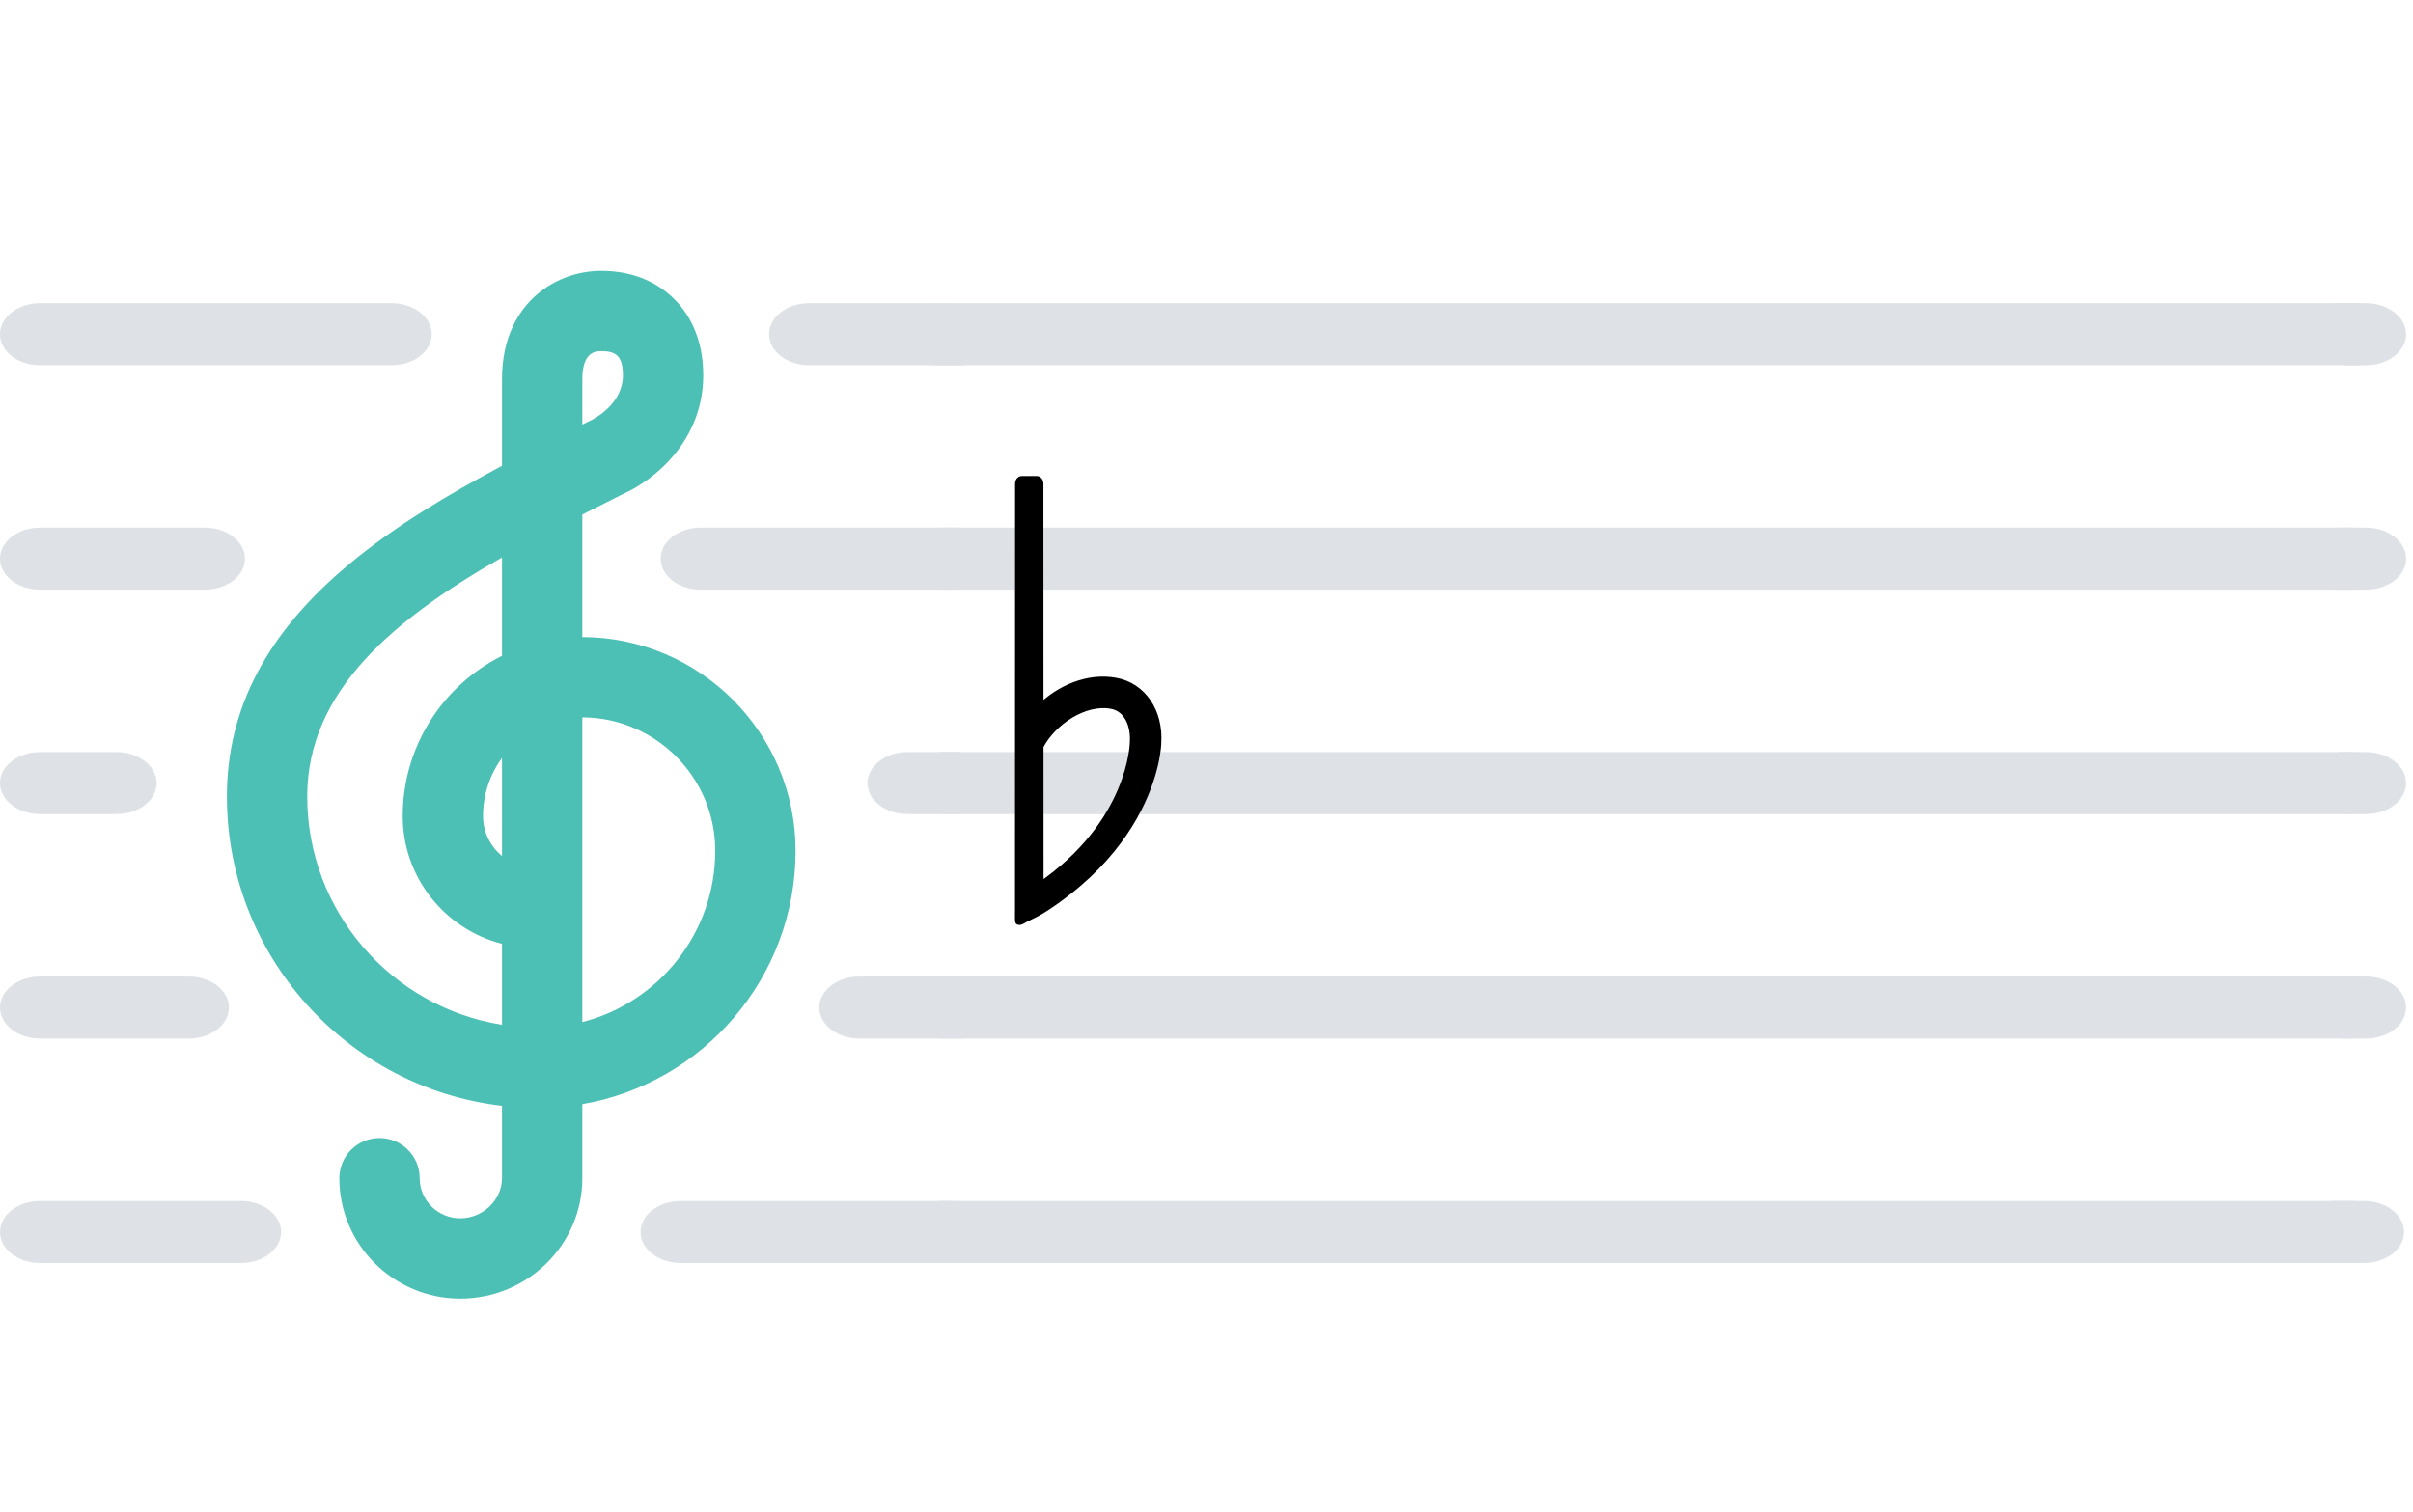
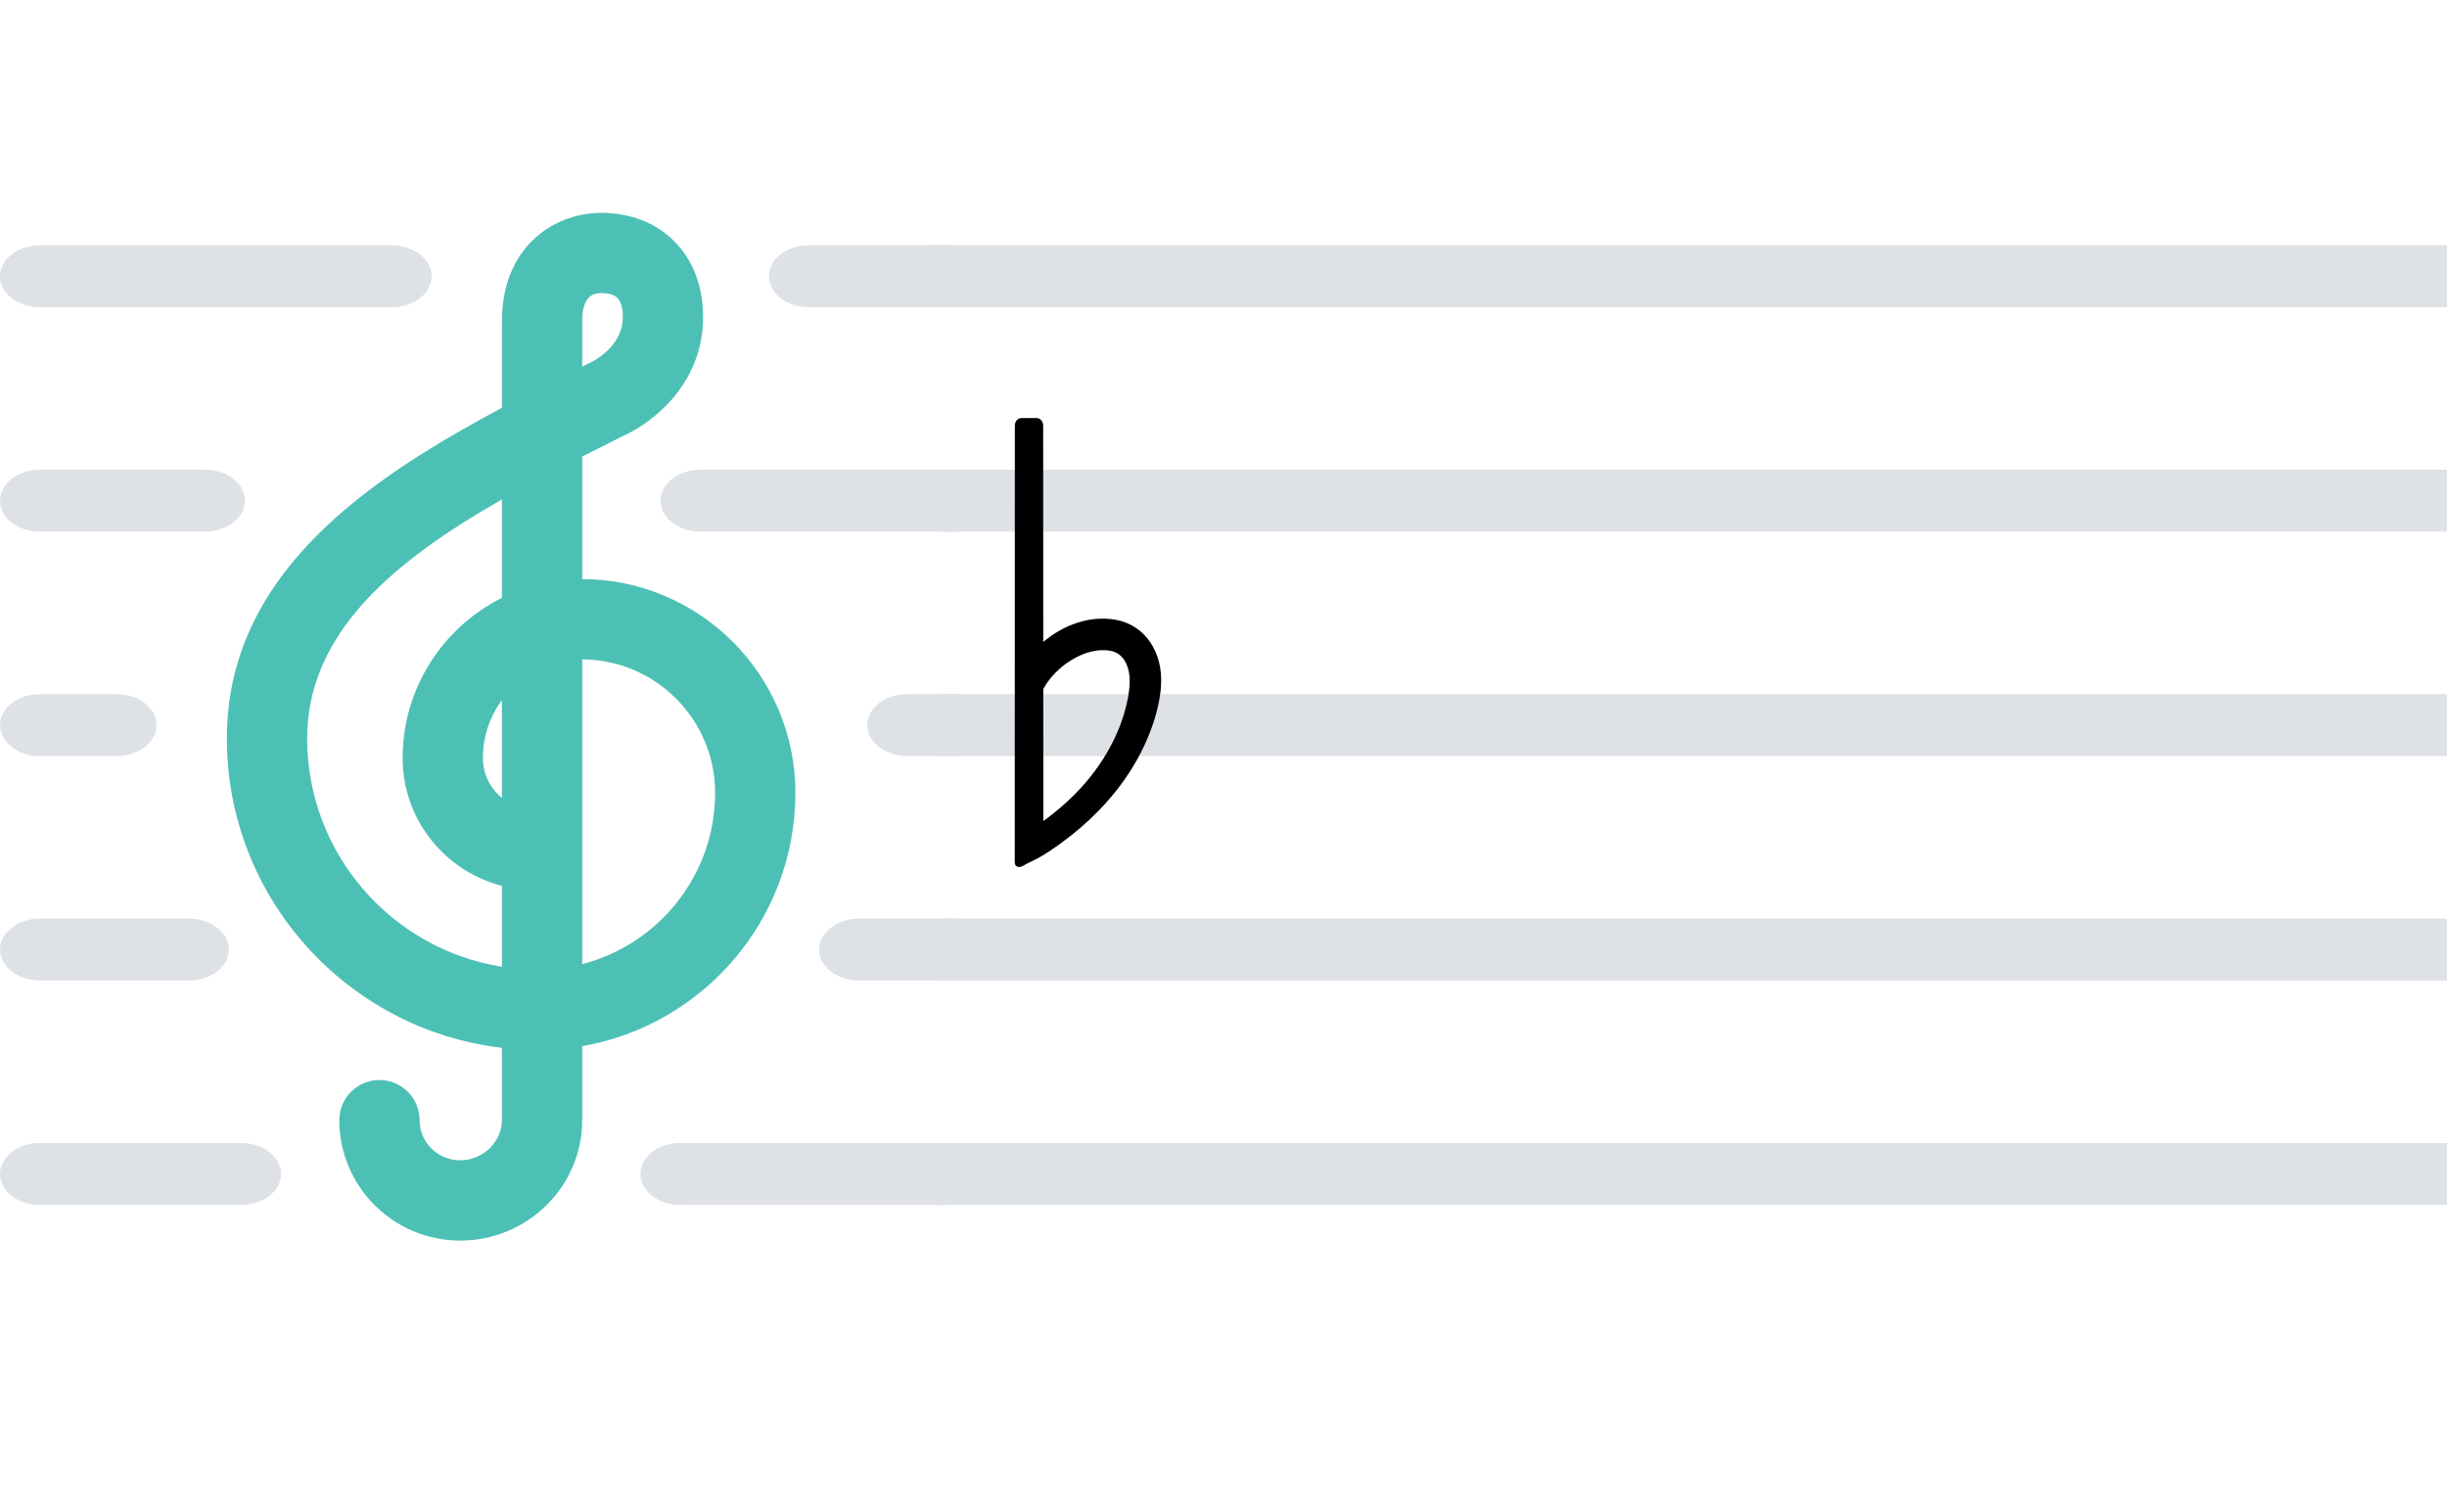
- <svg xmlns="http://www.w3.org/2000/svg" version="1.1" id="Capa_1" x="0px" y="0px" width="1397.14px" height="875.445px" viewBox="-20 -33.555 1397.14 875.445" enable-background="new -20 -33.555 1397.14 875.445" xml:space="preserve">
+ <svg xmlns="http://www.w3.org/2000/svg" version="1.1" id="Capa_1" x="0px" y="0px" width="1417.141px" height="875.445px" viewBox="-20 0 1417.141 875.445" enable-background="new -20 0 1417.141 875.445" xml:space="preserve">
  <g id="STAFF_2_">
    <g>
      <g>
        <g>
          <g>
-             <path fill="#DEE2E6" d="M1348.723,662.031h-18.794c-0.887,4.707-1.859,9.436-2.931,14.192       c-1.431,7.368-1.72,14.561-1.635,21.745h23.358c12.844,0,23.253-8.045,23.253-17.969S1361.566,662.031,1348.723,662.031z" />
-             <rect x="523.509" y="662.031" fill="#DEE2E6" width="819.58" height="35.938" />
-             <path fill="#DEE2E6" d="M529.14,676.224c1.07-4.757,2.044-9.485,2.931-14.192h-157.93c-12.843,0-23.254,8.045-23.254,17.969       s10.411,17.969,23.254,17.969h153.364C527.421,690.784,527.71,683.592,529.14,676.224z" />
-             <path fill="#DEE2E6" d="M119.519,662.031H3.253C-9.59,662.031-20,670.076-20,680s10.41,17.969,23.253,17.969h116.267       c12.843,0,23.253-8.045,23.253-17.969S132.362,662.031,119.519,662.031z" />
+             <path fill="#DEE2E6" d="M1532.723,662.031h-18.794c-0.887,4.707-1.859,9.436-2.931,14.191       c-1.432,7.368-1.721,14.562-1.636,21.745h23.358c12.844,0,23.253-8.045,23.253-17.969S1545.566,662.031,1532.723,662.031z" />
+             <rect x="524.51" y="662.031" fill="#DEE2E6" width="1007.182" height="35.938" />
+             <path fill="#DEE2E6" d="M529.14,676.224c1.07-4.757,2.044-9.484,2.931-14.191h-157.93c-12.843,0-23.254,8.045-23.254,17.969       s10.411,17.969,23.254,17.969h153.364C527.422,690.784,527.711,683.592,529.14,676.224z" />
+             <path fill="#DEE2E6" d="M119.519,662.031H3.253C-9.59,662.031-20,670.076-20,680s10.41,17.969,23.253,17.969H119.52       c12.843,0,23.253-8.045,23.253-17.969S132.362,662.031,119.519,662.031z" />
          </g>
          <g>
-             <path fill="#DEE2E6" d="M1349.885,532.031h-17.646c0.278,5.297,0.824,10.592,1.76,15.889       c0.771,6.706,1.275,13.383,1.542,20.049h14.345c12.843,0,23.253-8.044,23.253-17.969       C1373.139,540.076,1362.727,532.031,1349.885,532.031z" />
-             <rect x="523.509" y="532.031" fill="#DEE2E6" width="819.58" height="35.938" />
+             <path fill="#DEE2E6" d="M1533.885,532.031h-17.646c0.278,5.297,0.824,10.592,1.76,15.889       c0.771,6.706,1.275,13.383,1.543,20.049h14.345c12.843,0,23.253-8.044,23.253-17.969       C1557.139,540.076,1546.727,532.031,1533.885,532.031z" />
+             <rect x="524.51" y="532.031" fill="#DEE2E6" width="1007.182" height="35.938" />
            <path fill="#DEE2E6" d="M3.253,567.969h86.036c12.843,0,23.254-8.044,23.254-17.969c0-9.924-10.411-17.969-23.254-17.969H3.253       C-9.59,532.031-20,540.076-20,550C-20,559.925-9.59,567.969,3.253,567.969z" />
-             <path fill="#DEE2E6" d="M534.381,532.031h-56.765c-12.843,0-23.253,8.045-23.253,17.969c0,9.925,10.41,17.969,23.253,17.969       h60.065c-0.267-6.666-0.771-13.344-1.542-20.049C535.205,542.623,534.659,537.327,534.381,532.031z" />
+             <path fill="#DEE2E6" d="M534.382,532.031h-56.766c-12.843,0-23.253,8.045-23.253,17.969c0,9.925,10.41,17.969,23.253,17.969       h60.065c-0.268-6.666-0.771-13.344-1.542-20.049C535.205,542.623,534.659,537.327,534.382,532.031z" />
          </g>
          <g>
-             <path fill="#DEE2E6" d="M1349.885,402.031h-16.057c0.396,11.979,0.68,23.958,0.607,35.938h15.448       c12.843,0,23.253-8.045,23.253-17.969C1373.137,410.075,1362.727,402.031,1349.885,402.031z" />
-             <rect x="523.509" y="402.031" fill="#DEE2E6" width="819.58" height="35.937" />
-             <path fill="#DEE2E6" d="M3.253,437.969h44.182c12.843,0,23.253-8.045,23.253-17.969c0-9.925-10.41-17.969-23.253-17.969H3.253       C-9.59,402.031-20,410.076-20,420S-9.59,437.969,3.253,437.969z" />
+             <path fill="#DEE2E6" d="M1533.885,402.031h-16.058c0.396,11.979,0.681,23.958,0.607,35.938h15.448       c12.843,0,23.253-8.045,23.253-17.969C1557.137,410.075,1546.727,402.031,1533.885,402.031z" />
+             <rect x="524.51" y="402.031" fill="#DEE2E6" width="1007.182" height="35.937" />
+             <path fill="#DEE2E6" d="M3.253,437.969h44.183c12.843,0,23.253-8.045,23.253-17.969c0-9.925-10.41-17.969-23.253-17.969H3.253       C-9.59,402.031-20,410.076-20,420S-9.59,437.969,3.253,437.969z" />
            <path fill="#DEE2E6" d="M535.97,402.031h-30.449c-12.843,0-23.253,8.044-23.253,17.969c0,9.924,10.41,17.969,23.253,17.969       h31.058C536.65,425.989,536.366,414.01,535.97,402.031z" />
          </g>
          <g>
-             <path fill="#DEE2E6" d="M1349.885,272.031h-16.244c-1.058,11.979-1.519,23.958-1.607,35.938h17.853       c12.843,0,23.253-8.045,23.253-17.969S1362.727,272.031,1349.885,272.031z" />
-             <rect x="523.509" y="272.031" fill="#DEE2E6" width="819.58" height="35.938" />
-             <path fill="#DEE2E6" d="M3.253,307.969h95.338c12.844,0,23.254-8.045,23.254-17.969s-10.41-17.969-23.254-17.969H3.253       C-9.59,272.031-20,280.076-20,289.999C-20,299.923-9.59,307.969,3.253,307.969z" />
-             <path fill="#DEE2E6" d="M385.767,272.031c-12.843,0-23.253,8.044-23.253,17.969s10.41,17.969,23.253,17.969h148.407       c0.09-11.979,0.551-23.958,1.607-35.938H385.767L385.767,272.031z" />
+             <path fill="#DEE2E6" d="M1533.885,272.031h-16.244c-1.059,11.979-1.52,23.958-1.607,35.938h17.854       c12.843,0,23.253-8.045,23.253-17.969S1546.727,272.031,1533.885,272.031z" />
+             <rect x="524.51" y="272.031" fill="#DEE2E6" width="1007.182" height="35.938" />
+             <path fill="#DEE2E6" d="M3.253,307.969h95.338c12.845,0,23.255-8.045,23.255-17.969s-10.41-17.969-23.255-17.969H3.253       C-9.59,272.031-20,280.076-20,289.999C-20,299.923-9.59,307.969,3.253,307.969z" />
+             <path fill="#DEE2E6" d="M385.767,272.031c-12.843,0-23.253,8.044-23.253,17.969s10.41,17.969,23.253,17.969h148.407       c0.09-11.979,0.551-23.958,1.606-35.938H385.767L385.767,272.031z" />
          </g>
          <g>
-             <path fill="#DEE2E6" d="M1349.885,142.031h-19.688c1.429,2.806,2.526,5.65,2.801,8.608c1.758,9.056,2.813,18.179,3.374,27.329       h13.513c12.843,0,23.253-8.044,23.253-17.968C1373.138,150.076,1362.727,142.031,1349.885,142.031z" />
-             <rect x="519.139" y="142.031" fill="#DEE2E6" width="828.188" height="35.937" />
-             <path fill="#DEE2E6" d="M532.34,142.031h-83.789c-12.844,0-23.253,8.044-23.253,17.968c0,9.923,10.409,17.969,23.253,17.969       h89.964c-0.562-9.149-1.616-18.272-3.374-27.329C534.866,147.681,533.768,144.837,532.34,142.031z" />
-             <path fill="#DEE2E6" d="M3.253,177.968h203.465c12.844,0,23.254-8.044,23.254-17.969s-10.41-17.968-23.254-17.968H3.253       C-9.59,142.031-20,150.075-20,160S-9.59,177.968,3.253,177.968z" />
+             <path fill="#DEE2E6" d="M1533.885,142.031h-19.688c1.429,2.806,2.526,5.65,2.802,8.608c1.758,9.056,2.813,18.179,3.373,27.329       h13.514c12.843,0,23.253-8.044,23.253-17.968S1546.727,142.031,1533.885,142.031z" />
+             <rect x="519.139" y="142.031" fill="#DEE2E6" width="1017.76" height="35.937" />
+             <path fill="#DEE2E6" d="M532.341,142.031h-83.789c-12.844,0-23.253,8.044-23.253,17.968c0,9.923,10.409,17.969,23.253,17.969       h89.964c-0.563-9.149-1.616-18.272-3.374-27.329C534.866,147.681,533.768,144.837,532.341,142.031z" />
+             <path fill="#DEE2E6" d="M3.253,177.968h203.465c12.845,0,23.255-8.044,23.255-17.969s-10.41-17.968-23.255-17.968H3.253       C-9.59,142.031-20,150.075-20,160S-9.59,177.968,3.253,177.968z" />
          </g>
        </g>
      </g>
    </g>
  </g>
-   <path id="CLEF_2_" fill="#4DC0B5" d="M440.645,459.21c0-68.152-55.359-123.619-123.475-123.789V264.45  c7.865-4.009,15.778-7.983,23.667-11.941c17.585-7.753,46.344-30.54,46.344-68.746c0-22.784-9.236-36.675-16.984-44.315  c-10.709-10.563-25.26-16.144-42.081-16.144c-0.272,0-0.545,0.005-0.878,0.012c-27.247,0.464-56.573,20.307-56.573,62.772v50.13  c-31.739,16.932-62.357,35.229-88.325,56.812c-47.748,39.69-70.959,83.773-70.959,134.761c0,92.321,69.726,168.662,159.284,179.12  v41.915c0,12.604-11.064,23.253-24.164,23.253c-12.961,0-23.505-10.432-23.505-23.253c0-12.843-10.41-23.254-23.253-23.254  s-23.254,10.411-23.254,23.254c0,38.465,31.407,69.759,70.012,69.759c38.967,0,70.671-31.294,70.671-69.759v-42.869  C387.202,593.846,440.645,532.649,440.645,459.21z M270.664,462.209c-6.699-5.477-10.984-13.8-10.984-23.105  c0-12.573,4.081-24.214,10.984-33.663V462.209z M270.664,346.289c-34.053,17.016-57.491,52.229-57.491,92.813  c0,35.592,24.483,65.567,57.491,73.984v46.885c-63.83-10.129-112.776-65.546-112.776-132.181  c0-61.271,50.313-102.81,112.776-138.491V346.289z M317.171,186.088c0-16.087,7.89-16.221,10.794-16.271l0.282-0.006  c7.873,0.024,12.43,2.348,12.43,13.952c0,16.983-17.041,25.446-18.865,26.301c-0.541,0.218-0.677,0.298-1.25,0.586  c-1.131,0.566-2.26,1.135-3.391,1.702V186.088z M317.171,558.427v-176.5c42.472,0.169,76.968,34.772,76.968,77.282  C394.138,506.9,361.372,547.082,317.171,558.427z" />
+   <path id="CLEF_2_" fill="#4DC0B5" d="M440.645,459.21c0-68.152-55.359-123.619-123.475-123.789V264.45  c7.864-4.009,15.777-7.983,23.667-11.941c17.585-7.753,46.344-30.54,46.344-68.746c0-22.784-9.236-36.675-16.984-44.315  c-10.709-10.563-25.26-16.144-42.081-16.144c-0.271,0-0.545,0.005-0.878,0.012c-27.247,0.464-56.573,20.307-56.573,62.772v50.13  c-31.739,16.932-62.356,35.229-88.325,56.813c-47.748,39.69-70.959,83.773-70.959,134.761c0,92.321,69.727,168.662,159.284,179.12  v41.915c0,12.604-11.063,23.253-24.164,23.253c-12.961,0-23.505-10.433-23.505-23.253c0-12.843-10.41-23.254-23.253-23.254  s-23.254,10.411-23.254,23.254c0,38.465,31.407,69.759,70.012,69.759c38.967,0,70.672-31.294,70.672-69.759v-42.869  C387.202,593.846,440.645,532.649,440.645,459.21z M270.664,462.209c-6.699-5.477-10.983-13.8-10.983-23.105  c0-12.572,4.081-24.214,10.983-33.662V462.209z M270.664,346.289c-34.053,17.016-57.491,52.229-57.491,92.813  c0,35.593,24.483,65.567,57.491,73.984v46.885c-63.83-10.129-112.775-65.546-112.775-132.181  c0-61.271,50.313-102.81,112.775-138.491V346.289z M317.172,186.088c0-16.087,7.89-16.221,10.794-16.271l0.281-0.006  c7.873,0.024,12.431,2.348,12.431,13.952c0,16.983-17.041,25.446-18.865,26.301c-0.541,0.218-0.677,0.298-1.25,0.586  c-1.131,0.566-2.26,1.135-3.391,1.702V186.088L317.172,186.088z M317.172,558.427v-176.5c42.472,0.169,76.968,34.772,76.968,77.282  C394.138,506.9,361.372,547.082,317.172,558.427z" />
  <g id="SHARPS" display="none">
-     <path display="inline" stroke="#000000" stroke-width="7" stroke-linecap="round" stroke-linejoin="round" stroke-miterlimit="10" d="   M701.3,118.476c0.506-0.069,0.883-0.502,0.883-1.008v-15.563c0-0.615-0.538-1.083-1.142-1.006l-35.005,4.54l4.546-34.999   c0.078-0.609-0.395-1.148-1.009-1.148H654.01c-0.508,0-0.938,0.382-1.007,0.886l-4.882,37.587l-60.413,7.839l5.857-45.163   c0.082-0.609-0.395-1.148-1.008-1.148h-15.564c-0.509,0-0.941,0.382-1.01,0.886l-6.197,47.753l-47.751,6.195   c-0.505,0.068-0.884,0.497-0.884,1.008v15.562c0,0.616,0.541,1.089,1.147,1.01l45.165-5.859l-7.836,60.415l-37.592,4.881   c-0.505,0.067-0.884,0.497-0.884,1.008v15.563c0,0.613,0.541,1.088,1.147,1.006l34.999-4.542l-4.542,35.002   c-0.077,0.608,0.393,1.148,1.007,1.148h15.564c0.508,0,0.942-0.383,1.009-0.889l4.877-37.586l60.417-7.842l-5.858,45.169   c-0.081,0.608,0.394,1.148,1.008,1.148h15.563c0.509,0,0.945-0.383,1.012-0.889l6.19-47.753l47.756-6.191   c0.509-0.071,0.882-0.498,0.882-1.011v-15.564c0-0.608-0.537-1.088-1.141-1.009l-45.173,5.858l7.843-60.415L701.3,118.476z    M637.959,186.095l-60.422,7.845l7.843-60.42l60.418-7.842L637.959,186.095z" />
-     <path stroke="#000000" stroke-width="7" stroke-linecap="round" stroke-linejoin="round" stroke-miterlimit="10" d="   M826.216,306.984c0.5-0.069,0.882-0.498,0.882-1.008v-15.563c0-0.615-0.544-1.083-1.146-1.006l-35,4.54l4.546-34.998   c0.075-0.609-0.395-1.146-1.009-1.146h-15.563c-0.508,0-0.944,0.379-1.009,0.883l-4.881,37.587l-60.411,7.843l5.856-45.167   c0.082-0.609-0.395-1.147-1.012-1.147h-15.563c-0.506,0-0.938,0.38-1.007,0.884l-6.197,47.754l-47.752,6.194   c-0.503,0.068-0.883,0.497-0.883,1.008v15.562c0,0.617,0.541,1.089,1.148,1.012l45.164-5.862l-7.841,60.416l-37.589,4.885   c-0.503,0.063-0.883,0.493-0.883,1.005v15.562c0,0.617,0.541,1.089,1.148,1.007l34.996-4.543l-4.543,35.003   c-0.072,0.604,0.392,1.147,1.009,1.147h15.563c0.508,0,0.946-0.383,1.013-0.891l4.877-37.584l60.411-7.842l-5.856,45.17   c-0.082,0.604,0.396,1.147,1.012,1.147h15.563c0.508,0,0.938-0.383,1.004-0.891l6.198-47.752l47.755-6.191   c0.506-0.068,0.883-0.499,0.883-1.01v-15.563c0-0.612-0.545-1.087-1.146-1.008l-45.167,5.858l7.843-60.414L826.216,306.984z    M762.868,374.604l-60.415,7.844l7.844-60.42l60.417-7.839L762.868,374.604z" />
-     <path stroke="#000000" stroke-width="7" stroke-linecap="round" stroke-linejoin="round" stroke-miterlimit="10" d="   M957.982,73.451c0.504-0.069,0.882-0.501,0.882-1.008V56.879c0-0.615-0.537-1.086-1.141-1.009l-35.005,4.543l4.546-35.001   c0.078-0.606-0.395-1.146-1.01-1.146h-15.563c-0.508,0-0.938,0.382-1.008,0.884l-4.882,37.589l-60.411,7.84l5.857-45.166   c0.081-0.606-0.396-1.146-1.013-1.146h-15.563c-0.506,0-0.938,0.382-1.006,0.883l-6.197,47.753L778.718,79.1   c-0.504,0.07-0.884,0.495-0.884,1.009v15.562c0,0.613,0.542,1.089,1.148,1.01l45.164-5.86l-7.841,60.415l-37.588,4.881   c-0.504,0.063-0.884,0.497-0.884,1.005v15.562c0,0.617,0.542,1.089,1.148,1.01l34.995-4.546l-4.535,35.002   c-0.076,0.607,0.385,1.151,1.002,1.151h15.563c0.508,0,0.946-0.382,1.013-0.89l4.877-37.588l60.419-7.839l-5.864,45.166   c-0.081,0.607,0.396,1.151,1.012,1.151h15.563c0.509,0,0.94-0.382,1.012-0.89l6.19-47.753l47.756-6.194   c0.505-0.068,0.882-0.495,0.882-1.01v-15.563c0-0.611-0.537-1.087-1.141-1.008l-45.173,5.857l7.843-60.414L957.982,73.451z    M894.641,141.066l-60.422,7.848l7.844-60.42l60.418-7.843L894.641,141.066z" />
-     <path stroke="#000000" stroke-width="7" stroke-linecap="round" stroke-linejoin="round" stroke-miterlimit="10" d="   M1084.421,248.55c0.508-0.071,0.887-0.502,0.887-1.011v-15.564c0-0.611-0.541-1.083-1.146-1.006l-35.004,4.54l4.545-34.998   c0.078-0.608-0.394-1.145-1.009-1.145h-15.563c-0.509,0-0.938,0.382-1.002,0.882l-4.881,37.59l-60.419,7.84l5.857-45.167   c0.082-0.608-0.396-1.145-1.009-1.145h-15.562c-0.512,0-0.943,0.382-1.011,0.882l-6.198,47.754l-47.752,6.194   c-0.503,0.072-0.883,0.497-0.883,1.011v15.562c0,0.613,0.541,1.089,1.148,1.01l45.163-5.86l-7.84,60.415l-37.589,4.881   c-0.503,0.063-0.883,0.497-0.883,1.005v15.562c0,0.617,0.541,1.089,1.148,1.007l34.996-4.543l-4.536,35.001   c-0.077,0.608,0.393,1.153,1.002,1.153h15.563c0.515,0,0.944-0.382,1.011-0.893l4.877-37.585l60.42-7.839l-5.857,45.165   c-0.082,0.608,0.391,1.153,1.004,1.153h15.563c0.51,0,0.947-0.382,1.012-0.893l6.194-47.752l47.753-6.192   c0.512-0.068,0.886-0.499,0.886-1.01v-15.563c0-0.612-0.541-1.087-1.146-1.008l-45.172,5.857l7.842-60.414L1084.421,248.55z    M1021.082,316.166l-60.424,7.846l7.844-60.419l60.419-7.843L1021.082,316.166z" />
-     <path stroke="#000000" stroke-width="7" stroke-linecap="round" stroke-linejoin="round" stroke-miterlimit="10" d="   M1212.673,442.409c0.506-0.068,0.888-0.499,0.888-1.011v-15.561c0-0.615-0.544-1.083-1.148-1.006l-35,4.539l4.541-34.998   c0.078-0.609-0.394-1.149-1.007-1.149h-15.562c-0.512,0-0.941,0.382-1.005,0.886l-4.88,37.586l-60.42,7.84l5.857-45.163   c0.082-0.609-0.394-1.149-1.005-1.149h-15.563c-0.514,0-0.946,0.382-1.015,0.886l-6.193,47.75l-47.755,6.198   c-0.505,0.068-0.884,0.493-0.884,1.005v15.564c0,0.612,0.541,1.088,1.148,1.011l45.163-5.86L1071,520.197l-37.593,4.882   c-0.505,0.063-0.884,0.493-0.884,1.001v15.563c0,0.616,0.541,1.092,1.148,1.011l35.003-4.547l-4.543,35.005   c-0.077,0.608,0.393,1.15,1.004,1.15h15.566c0.51,0,0.939-0.38,1.006-0.894l4.877-37.586l60.42-7.841l-5.857,45.17   c-0.082,0.608,0.391,1.15,1.004,1.15h15.563c0.512,0,0.946-0.38,1.011-0.894l6.197-47.753l47.75-6.188   c0.512-0.068,0.889-0.502,0.889-1.014v-15.563c0-0.612-0.545-1.083-1.148-1.005l-45.166,5.857l7.838-60.417L1212.673,442.409z    M1149.332,510.028l-60.423,7.843l7.843-60.418l60.422-7.844L1149.332,510.028z" />
-     <path stroke="#000000" stroke-width="7" stroke-linecap="round" stroke-linejoin="round" stroke-miterlimit="10" d="   M1324.268,184.815c0.501-0.068,0.883-0.501,0.883-1.008v-15.563c0-0.615-0.544-1.083-1.147-1.006l-34.999,4.54l4.54-34.999   c0.076-0.609-0.388-1.148-1.003-1.148h-15.563c-0.511,0-0.945,0.382-1.009,0.886l-4.881,37.587l-60.417,7.839l5.855-45.163   c0.085-0.609-0.388-1.148-1.005-1.148h-15.563c-0.507,0-0.94,0.382-1.014,0.886l-6.19,47.752l-47.752,6.196   c-0.509,0.068-0.884,0.496-0.884,1.008v15.561c0,0.617,0.535,1.089,1.143,1.011l45.17-5.86l-7.84,60.415l-37.589,4.881   c-0.509,0.067-0.884,0.497-0.884,1.007v15.563c0,0.613,0.535,1.089,1.143,1.007l35.002-4.543l-4.543,35.001   c-0.077,0.608,0.393,1.149,1.01,1.149h15.563c0.508,0,0.939-0.383,1.009-0.89l4.876-37.588l60.416-7.84l-5.857,45.168   c-0.082,0.608,0.397,1.149,1.012,1.149h15.561c0.511,0,0.941-0.383,1.007-0.89l6.198-47.753l47.755-6.191   c0.506-0.071,0.882-0.498,0.882-1.013v-15.563c0-0.608-0.544-1.087-1.147-1.008l-45.166,5.857l7.843-60.414L1324.268,184.815z    M1260.922,252.435l-60.415,7.844l7.837-60.419l60.424-7.843L1260.922,252.435z" />
+     <path display="inline" stroke="#000000" stroke-width="7" stroke-linecap="round" stroke-linejoin="round" stroke-miterlimit="10" d="   M701.301,118.476c0.506-0.069,0.883-0.502,0.883-1.008v-15.563c0-0.615-0.538-1.083-1.143-1.006l-35.005,4.54l4.546-34.999   c0.078-0.609-0.395-1.148-1.009-1.148H654.01c-0.508,0-0.938,0.382-1.007,0.886l-4.883,37.587l-60.413,7.839l5.857-45.163   c0.082-0.609-0.395-1.148-1.008-1.148h-15.564c-0.509,0-0.94,0.382-1.01,0.886l-6.197,47.753l-47.751,6.195   c-0.505,0.068-0.884,0.497-0.884,1.008v15.563c0,0.616,0.541,1.089,1.147,1.01l45.165-5.859l-7.837,60.415l-37.592,4.881   c-0.505,0.067-0.884,0.497-0.884,1.008v15.563c0,0.613,0.541,1.088,1.147,1.006l34.999-4.542l-4.542,35.002   c-0.077,0.608,0.393,1.148,1.007,1.148h15.563c0.509,0,0.942-0.383,1.009-0.889l4.878-37.586l60.417-7.842l-5.858,45.169   c-0.081,0.608,0.394,1.148,1.008,1.148h15.563c0.509,0,0.944-0.383,1.012-0.889l6.19-47.753l47.756-6.191   c0.509-0.071,0.882-0.498,0.882-1.011v-15.564c0-0.608-0.537-1.088-1.141-1.009l-45.174,5.858l7.844-60.415L701.301,118.476z    M637.96,186.095l-60.423,7.845l7.844-60.42l60.418-7.842L637.96,186.095z" />
+     <path display="inline" stroke="#000000" stroke-width="7" stroke-linecap="round" stroke-linejoin="round" stroke-miterlimit="10" d="   M826.217,306.984c0.5-0.069,0.882-0.498,0.882-1.008v-15.563c0-0.615-0.544-1.083-1.146-1.006l-35,4.54l4.547-34.998   c0.074-0.609-0.396-1.146-1.01-1.146h-15.563c-0.508,0-0.944,0.379-1.009,0.883l-4.882,37.587l-60.41,7.843l5.855-45.167   c0.082-0.609-0.395-1.147-1.012-1.147h-15.563c-0.506,0-0.938,0.38-1.007,0.884l-6.197,47.754l-47.752,6.194   c-0.503,0.068-0.883,0.497-0.883,1.008v15.562c0,0.617,0.541,1.089,1.148,1.012l45.164-5.862l-7.842,60.416l-37.589,4.885   c-0.503,0.063-0.883,0.493-0.883,1.005v15.562c0,0.617,0.541,1.089,1.148,1.008l34.996-4.544l-4.543,35.004   c-0.072,0.604,0.392,1.146,1.009,1.146h15.563c0.508,0,0.946-0.383,1.014-0.891l4.877-37.584l60.41-7.842l-5.855,45.17   c-0.082,0.604,0.396,1.146,1.012,1.146h15.563c0.508,0,0.938-0.383,1.004-0.891l6.198-47.752l47.755-6.191   c0.506-0.068,0.883-0.499,0.883-1.01v-15.563c0-0.612-0.545-1.087-1.146-1.008l-45.167,5.858l7.844-60.414L826.217,306.984z    M762.868,374.604l-60.415,7.844l7.845-60.42l60.417-7.839L762.868,374.604z" />
+     <path display="inline" stroke="#000000" stroke-width="7" stroke-linecap="round" stroke-linejoin="round" stroke-miterlimit="10" d="   M957.982,73.451c0.504-0.069,0.882-0.501,0.882-1.008V56.879c0-0.615-0.537-1.086-1.141-1.009l-35.005,4.543l4.546-35.001   c0.078-0.606-0.396-1.146-1.01-1.146h-15.563c-0.508,0-0.938,0.382-1.008,0.884l-4.882,37.589l-60.411,7.84l5.856-45.166   c0.081-0.606-0.396-1.146-1.013-1.146h-15.563c-0.507,0-0.938,0.382-1.007,0.883l-6.196,47.753l-47.75,6.197   c-0.504,0.07-0.884,0.495-0.884,1.009v15.562c0,0.613,0.542,1.089,1.147,1.01l45.164-5.86l-7.841,60.415l-37.588,4.881   c-0.504,0.063-0.884,0.497-0.884,1.005v15.562c0,0.617,0.542,1.089,1.147,1.01l34.995-4.546l-4.535,35.002   c-0.076,0.607,0.385,1.151,1.002,1.151h15.563c0.508,0,0.945-0.382,1.013-0.89l4.877-37.588l60.419-7.839l-5.864,45.166   c-0.081,0.607,0.396,1.151,1.013,1.151h15.563c0.509,0,0.94-0.382,1.013-0.89l6.189-47.753l47.756-6.194   c0.505-0.068,0.882-0.495,0.882-1.01v-15.563c0-0.611-0.536-1.087-1.141-1.008l-45.173,5.857l7.843-60.414L957.982,73.451z    M894.641,141.066l-60.422,7.848l7.844-60.42l60.418-7.843L894.641,141.066z" />
+     <path display="inline" stroke="#000000" stroke-width="7" stroke-linecap="round" stroke-linejoin="round" stroke-miterlimit="10" d="   M1084.422,248.55c0.508-0.071,0.887-0.502,0.887-1.011v-15.564c0-0.611-0.541-1.083-1.146-1.006l-35.004,4.54l4.545-34.998   c0.078-0.608-0.394-1.145-1.009-1.145h-15.563c-0.51,0-0.938,0.382-1.002,0.882l-4.881,37.59l-60.42,7.84l5.857-45.167   c0.082-0.608-0.396-1.145-1.009-1.145h-15.563c-0.512,0-0.942,0.382-1.011,0.882l-6.198,47.754l-47.752,6.194   c-0.503,0.072-0.883,0.497-0.883,1.011v15.562c0,0.613,0.541,1.089,1.148,1.01l45.163-5.86l-7.841,60.415l-37.589,4.881   c-0.503,0.063-0.883,0.497-0.883,1.005v15.562c0,0.617,0.541,1.089,1.148,1.007l34.996-4.543l-4.536,35.001   c-0.077,0.608,0.393,1.153,1.002,1.153h15.563c0.516,0,0.944-0.382,1.011-0.893l4.877-37.585l60.421-7.839l-5.857,45.165   c-0.082,0.608,0.391,1.153,1.004,1.153h15.563c0.51,0,0.946-0.382,1.012-0.893l6.193-47.752l47.754-6.192   c0.512-0.068,0.886-0.499,0.886-1.01v-15.563c0-0.612-0.541-1.087-1.146-1.008l-45.172,5.857l7.843-60.414L1084.422,248.55z    M1021.082,316.166l-60.424,7.846l7.845-60.419l60.418-7.843L1021.082,316.166z" />
+     <path display="inline" stroke="#000000" stroke-width="7" stroke-linecap="round" stroke-linejoin="round" stroke-miterlimit="10" d="   M1212.674,442.409c0.506-0.068,0.888-0.499,0.888-1.011v-15.562c0-0.615-0.544-1.083-1.148-1.006l-35,4.539l4.541-34.998   c0.078-0.609-0.394-1.149-1.007-1.149h-15.562c-0.512,0-0.941,0.382-1.005,0.886l-4.88,37.586l-60.421,7.84l5.857-45.163   c0.082-0.609-0.394-1.149-1.005-1.149h-15.563c-0.514,0-0.945,0.382-1.015,0.886l-6.193,47.75l-47.755,6.197   c-0.505,0.068-0.884,0.493-0.884,1.006v15.563c0,0.612,0.541,1.088,1.148,1.011l45.162-5.859l-7.832,60.42l-37.594,4.882   c-0.505,0.063-0.884,0.493-0.884,1.001v15.563c0,0.616,0.541,1.093,1.147,1.012l35.004-4.547l-4.543,35.005   c-0.077,0.607,0.393,1.149,1.004,1.149h15.565c0.511,0,0.939-0.38,1.007-0.894l4.877-37.586l60.42-7.841l-5.857,45.17   c-0.082,0.607,0.391,1.149,1.004,1.149h15.563c0.512,0,0.945-0.38,1.011-0.894l6.197-47.753l47.75-6.188   c0.512-0.067,0.889-0.502,0.889-1.014V502.85c0-0.612-0.545-1.084-1.148-1.006l-45.166,5.857l7.839-60.417L1212.674,442.409z    M1149.333,510.028l-60.424,7.843l7.844-60.418l60.422-7.844L1149.333,510.028z" />
+     <path display="inline" stroke="#000000" stroke-width="7" stroke-linecap="round" stroke-linejoin="round" stroke-miterlimit="10" d="   M1324.268,184.815c0.501-0.068,0.883-0.501,0.883-1.008v-15.563c0-0.615-0.544-1.083-1.146-1.006l-34.999,4.54l4.54-34.999   c0.076-0.609-0.389-1.148-1.004-1.148h-15.563c-0.511,0-0.945,0.382-1.009,0.886l-4.881,37.587l-60.417,7.839l5.854-45.163   c0.085-0.609-0.388-1.148-1.005-1.148h-15.563c-0.508,0-0.94,0.382-1.015,0.886l-6.189,47.752l-47.752,6.196   c-0.51,0.068-0.885,0.496-0.885,1.008v15.561c0,0.617,0.535,1.089,1.144,1.011l45.17-5.86l-7.84,60.415l-37.589,4.881   c-0.51,0.067-0.885,0.497-0.885,1.007v15.563c0,0.613,0.535,1.089,1.144,1.007l35.002-4.543l-4.543,35.001   c-0.077,0.608,0.393,1.149,1.01,1.149h15.563c0.509,0,0.939-0.383,1.01-0.89l4.876-37.588l60.416-7.84l-5.857,45.168   c-0.082,0.608,0.397,1.149,1.012,1.149h15.562c0.511,0,0.941-0.383,1.007-0.89l6.198-47.753l47.755-6.191   c0.506-0.071,0.882-0.498,0.882-1.013v-15.563c0-0.608-0.544-1.087-1.146-1.008l-45.166,5.857l7.843-60.414L1324.268,184.815z    M1260.923,252.435l-60.415,7.844l7.837-60.419l60.424-7.843L1260.923,252.435z" />
  </g>
  <g id="FLATS">
    <g>
-       <path stroke="#000000" stroke-width="4" stroke-linecap="round" stroke-linejoin="round" stroke-miterlimit="10" d="    M625.902,360.968c-16.163-2.903-32.34,4.299-43.713,15.35l-0.05-129.941c0-1.228-0.815-2.224-1.815-2.224h-8.777    c-1.008,0-1.823,1.007-1.817,2.24l-0.053,247.674c-0.136,0.41,0,1.096-0.005,1.533c-0.003,0.563-0.003,1.125-0.006,1.688    c0,0.508-0.002,1.019,0,1.529c0.003,0.309,0.034,0.618,0.058,0.93c0.02,0.268-0.028,0.398,0.245,0.418    c1.12,0.107,2.243-0.851,3.181-1.348c2.146-1.135,4.379-2.107,6.528-3.238c4.495-2.367,8.683-5.31,12.885-8.29    c2.501-1.777,4.853-3.723,7.302-5.56c1.537-1.269,3.086-2.527,4.6-3.827c3.608-3.096,7.082-6.35,10.399-9.751    c3.042-3.125,5.951-6.374,8.699-9.749c2.523-3.094,4.91-6.284,7.154-9.584c2.045-3.001,3.967-6.08,5.753-9.247    c1.622-2.855,3.126-5.78,4.513-8.754c1.236-2.657,2.375-5.361,3.413-8.104c0.906-2.396,1.737-4.823,2.476-7.281    c0.625-2.078,1.189-4.181,1.676-6.299c0.396-1.709,0.747-3.43,1.037-5.161c0.221-1.278,0.404-2.561,0.552-3.852    c0.089-0.793,0.168-1.59,0.209-2.384c0.012-0.235,0.012-0.473,0.025-0.71C651.673,378.623,641.601,363.798,625.902,360.968z     M636.162,396.514c0,0.486-0.823,46.436-53.94,82.944l-0.025-80.865c7.181-13.895,25.502-26.427,41.185-23.611    C633.117,376.732,636.827,386.814,636.162,396.514z" />
+       <path stroke="#000000" stroke-width="4" stroke-linecap="round" stroke-linejoin="round" stroke-miterlimit="10" d="    M625.902,360.968c-16.163-2.903-32.34,4.299-43.713,15.35l-0.05-129.941c0-1.228-0.815-2.224-1.815-2.224h-8.776    c-1.009,0-1.823,1.007-1.817,2.24l-0.053,247.674c-0.136,0.409,0,1.096-0.005,1.532c-0.003,0.563-0.003,1.125-0.006,1.688    c0,0.508-0.003,1.019,0,1.529c0.003,0.309,0.033,0.617,0.058,0.93c0.02,0.268-0.028,0.397,0.245,0.418    c1.12,0.106,2.243-0.851,3.181-1.348c2.146-1.136,4.379-2.107,6.528-3.238c4.495-2.367,8.683-5.311,12.885-8.29    c2.501-1.777,4.854-3.723,7.302-5.561c1.537-1.269,3.086-2.526,4.601-3.826c3.607-3.097,7.082-6.351,10.398-9.751    c3.042-3.125,5.951-6.374,8.699-9.749c2.523-3.095,4.91-6.284,7.154-9.584c2.045-3.001,3.967-6.08,5.753-9.247    c1.622-2.855,3.126-5.78,4.513-8.754c1.236-2.657,2.375-5.361,3.413-8.104c0.906-2.396,1.737-4.823,2.476-7.281    c0.625-2.078,1.189-4.181,1.677-6.299c0.396-1.709,0.747-3.43,1.037-5.161c0.221-1.277,0.403-2.561,0.552-3.852    c0.089-0.793,0.168-1.59,0.209-2.384c0.012-0.235,0.012-0.474,0.024-0.71C651.674,378.623,641.601,363.798,625.902,360.968z     M636.162,396.514c0,0.486-0.822,46.436-53.939,82.944l-0.025-80.865c7.182-13.895,25.502-26.427,41.186-23.611    C633.117,376.732,636.827,386.814,636.162,396.514z" />
    </g>
    <g display="none">
-       <path display="inline" stroke="#000000" stroke-width="4" stroke-linecap="round" stroke-linejoin="round" stroke-miterlimit="10" d="    M754.68,167.118c-16.164-2.903-32.342,4.299-43.714,15.35l-0.05-129.941c0-1.227-0.816-2.224-1.815-2.224h-8.776    c-1.01,0-1.825,1.007-1.818,2.24l-0.054,247.675c-0.135,0.41,0,1.096-0.004,1.532c-0.004,0.563-0.004,1.125-0.006,1.688    c0,0.506-0.003,1.018,0,1.528c0.002,0.31,0.034,0.619,0.057,0.93c0.021,0.268-0.027,0.397,0.245,0.417    c1.119,0.107,2.244-0.85,3.181-1.348c2.146-1.134,4.38-2.106,6.528-3.238c4.495-2.366,8.684-5.308,12.886-8.29    c2.503-1.777,4.854-3.722,7.303-5.559c1.536-1.269,3.085-2.528,4.599-3.829c3.609-3.094,7.082-6.348,10.399-9.75    c3.042-3.125,5.951-6.374,8.699-9.749c2.522-3.093,4.909-6.284,7.155-9.583c2.045-3.001,3.967-6.081,5.752-9.248    c1.622-2.855,3.126-5.779,4.515-8.754c1.234-2.658,2.376-5.36,3.411-8.103c0.908-2.398,1.737-4.825,2.476-7.282    c0.625-2.079,1.189-4.182,1.676-6.299c0.397-1.711,0.747-3.43,1.039-5.161c0.22-1.278,0.402-2.562,0.55-3.852    c0.089-0.794,0.168-1.59,0.21-2.383c0.011-0.236,0.011-0.473,0.026-0.711C780.449,184.774,770.378,169.948,754.68,167.118z     M764.938,202.665c0,0.487-0.821,46.435-53.939,82.944l-0.025-80.866c7.181-13.894,25.501-26.426,41.186-23.609    C761.893,182.882,765.603,192.964,764.938,202.665z" />
+       <path display="inline" stroke="#000000" stroke-width="4" stroke-linecap="round" stroke-linejoin="round" stroke-miterlimit="10" d="    M754.68,167.118c-16.164-2.903-32.342,4.299-43.714,15.35l-0.05-129.941c0-1.227-0.816-2.224-1.815-2.224h-8.776    c-1.01,0-1.824,1.007-1.817,2.24l-0.055,247.675c-0.135,0.41,0,1.096-0.004,1.532c-0.004,0.563-0.004,1.125-0.006,1.688    c0,0.506-0.003,1.018,0,1.528c0.002,0.31,0.034,0.619,0.058,0.93c0.021,0.268-0.027,0.397,0.244,0.417    c1.119,0.107,2.244-0.85,3.182-1.348c2.146-1.134,4.38-2.106,6.527-3.238c4.495-2.366,8.685-5.308,12.887-8.29    c2.503-1.777,4.854-3.722,7.303-5.559c1.536-1.269,3.085-2.528,4.599-3.829c3.609-3.094,7.082-6.348,10.399-9.75    c3.042-3.125,5.951-6.374,8.699-9.749c2.521-3.093,4.908-6.284,7.154-9.583c2.045-3.001,3.968-6.081,5.752-9.248    c1.622-2.854,3.126-5.779,4.516-8.754c1.233-2.658,2.376-5.36,3.411-8.103c0.907-2.398,1.736-4.825,2.476-7.282    c0.625-2.079,1.189-4.182,1.676-6.299c0.397-1.711,0.747-3.43,1.039-5.161c0.221-1.278,0.402-2.562,0.551-3.852    c0.089-0.794,0.168-1.59,0.21-2.383c0.011-0.236,0.011-0.473,0.025-0.711C780.449,184.774,770.379,169.948,754.68,167.118z     M764.938,202.665c0,0.487-0.821,46.435-53.939,82.944l-0.024-80.866c7.181-13.894,25.501-26.426,41.186-23.609    C761.893,182.882,765.603,192.964,764.938,202.665z" />
    </g>
    <g display="none">
-       <path display="inline" stroke="#000000" stroke-width="4" stroke-linecap="round" stroke-linejoin="round" stroke-miterlimit="10" d="    M864.537,424.657c-16.164-2.903-32.34,4.3-43.713,15.35l-0.051-129.941c0-1.228-0.814-2.224-1.813-2.224h-8.778    c-1.009,0-1.822,1.007-1.816,2.241l-0.054,247.675c-0.136,0.41,0,1.096-0.004,1.532c-0.004,0.564-0.004,1.123-0.006,1.688    c0,0.508-0.005,1.018,0,1.528c0.002,0.311,0.033,0.62,0.058,0.933c0.018,0.266-0.029,0.395,0.243,0.416    c1.119,0.108,2.243-0.85,3.183-1.349c2.144-1.134,4.379-2.104,6.526-3.236c4.497-2.367,8.684-5.309,12.887-8.292    c2.501-1.775,4.854-3.72,7.301-5.559c1.536-1.268,3.087-2.527,4.6-3.828c3.609-3.094,7.083-6.348,10.401-9.751    c3.04-3.124,5.949-6.372,8.698-9.747c2.521-3.094,4.909-6.285,7.153-9.584c2.046-3.001,3.967-6.081,5.753-9.249    c1.622-2.855,3.127-5.778,4.515-8.752c1.233-2.659,2.375-5.362,3.412-8.104c0.907-2.399,1.737-4.826,2.476-7.282    c0.624-2.079,1.188-4.181,1.674-6.3c0.398-1.71,0.748-3.43,1.04-5.16c0.219-1.279,0.403-2.563,0.55-3.854    c0.089-0.794,0.17-1.59,0.209-2.383c0.013-0.235,0.013-0.473,0.027-0.709C890.308,442.313,880.237,427.488,864.537,424.657z     M874.795,460.203c0,0.486-0.821,46.438-53.938,82.944l-0.026-80.866c7.18-13.893,25.503-26.427,41.185-23.609    C871.753,440.421,875.461,450.504,874.795,460.203z" />
+       <path display="inline" stroke="#000000" stroke-width="4" stroke-linecap="round" stroke-linejoin="round" stroke-miterlimit="10" d="    M864.537,424.657c-16.164-2.903-32.34,4.3-43.713,15.35l-0.051-129.941c0-1.228-0.814-2.224-1.813-2.224h-8.777    c-1.009,0-1.822,1.007-1.816,2.241l-0.054,247.675c-0.136,0.41,0,1.097-0.004,1.532c-0.004,0.564-0.004,1.123-0.006,1.688    c0,0.508-0.005,1.018,0,1.527c0.002,0.312,0.032,0.62,0.058,0.934c0.018,0.266-0.029,0.395,0.243,0.416    c1.119,0.107,2.243-0.851,3.183-1.35c2.145-1.134,4.379-2.104,6.526-3.236c4.497-2.366,8.684-5.309,12.887-8.291    c2.501-1.775,4.854-3.721,7.301-5.56c1.536-1.268,3.087-2.527,4.601-3.828c3.608-3.094,7.083-6.348,10.4-9.751    c3.04-3.124,5.949-6.372,8.698-9.747c2.521-3.094,4.909-6.285,7.153-9.584c2.046-3.001,3.967-6.081,5.753-9.249    c1.622-2.854,3.127-5.777,4.515-8.752c1.233-2.659,2.375-5.361,3.412-8.104c0.907-2.399,1.737-4.826,2.477-7.282    c0.624-2.079,1.188-4.181,1.674-6.3c0.397-1.71,0.748-3.431,1.04-5.16c0.219-1.279,0.402-2.563,0.55-3.854    c0.089-0.794,0.17-1.59,0.209-2.383c0.013-0.234,0.013-0.473,0.027-0.709C890.308,442.313,880.237,427.488,864.537,424.657z     M874.796,460.203c0,0.486-0.821,46.438-53.938,82.943l-0.026-80.865c7.181-13.894,25.504-26.428,41.186-23.609    C871.754,440.421,875.462,450.504,874.796,460.203z" />
    </g>
    <g display="none">
-       <path display="inline" stroke="#000000" stroke-width="4" stroke-linecap="round" stroke-linejoin="round" stroke-miterlimit="10" d="    M984.072,227.354c-16.162-2.903-32.34,4.299-43.712,15.351l-0.051-129.941c0-1.228-0.815-2.225-1.814-2.225h-8.776    c-1.009,0-1.824,1.007-1.818,2.24l-0.054,247.675c-0.134,0.41,0,1.096-0.004,1.532c-0.004,0.563-0.004,1.125-0.006,1.688    c0,0.507-0.003,1.018,0,1.528c0.002,0.31,0.035,0.619,0.058,0.931c0.018,0.268-0.028,0.397,0.245,0.417    c1.119,0.108,2.241-0.85,3.181-1.348c2.146-1.134,4.379-2.105,6.528-3.237c4.495-2.367,8.682-5.309,12.885-8.291    c2.503-1.777,4.854-3.722,7.303-5.559c1.536-1.269,3.085-2.528,4.6-3.829c3.607-3.094,7.081-6.348,10.399-9.75    c3.042-3.125,5.951-6.373,8.698-9.748c2.523-3.094,4.909-6.285,7.155-9.584c2.045-3.001,3.967-6.08,5.753-9.248    c1.622-2.855,3.125-5.779,4.513-8.754c1.235-2.657,2.375-5.36,3.412-8.103c0.906-2.398,1.738-4.825,2.477-7.282    c0.625-2.079,1.188-4.182,1.675-6.299c0.396-1.711,0.748-3.43,1.039-5.161c0.22-1.278,0.402-2.562,0.551-3.852    c0.089-0.794,0.168-1.59,0.209-2.383c0.011-0.236,0.011-0.473,0.025-0.711C1009.844,245.011,999.772,230.186,984.072,227.354z     M994.332,262.902c0,0.485-0.823,46.435-53.939,82.943l-0.024-80.866c7.18-13.895,25.501-26.426,41.184-23.609    C991.288,243.119,994.998,253.202,994.332,262.902z" />
+       <path display="inline" stroke="#000000" stroke-width="4" stroke-linecap="round" stroke-linejoin="round" stroke-miterlimit="10" d="    M984.072,227.354c-16.162-2.903-32.34,4.299-43.712,15.351l-0.051-129.941c0-1.228-0.815-2.225-1.814-2.225h-8.775    c-1.009,0-1.824,1.007-1.818,2.24l-0.054,247.675c-0.134,0.41,0,1.096-0.004,1.532c-0.004,0.563-0.004,1.125-0.006,1.688    c0,0.507-0.003,1.018,0,1.528c0.002,0.31,0.034,0.619,0.058,0.931c0.018,0.268-0.028,0.397,0.245,0.417    c1.119,0.108,2.241-0.85,3.181-1.348c2.146-1.134,4.379-2.105,6.528-3.237c4.495-2.367,8.682-5.309,12.885-8.291    c2.503-1.777,4.854-3.722,7.303-5.559c1.536-1.269,3.085-2.528,4.601-3.829c3.606-3.094,7.081-6.348,10.398-9.75    c3.042-3.125,5.951-6.373,8.698-9.748c2.523-3.094,4.909-6.285,7.155-9.584c2.045-3.001,3.967-6.08,5.753-9.248    c1.622-2.855,3.125-5.779,4.513-8.754c1.235-2.657,2.375-5.36,3.412-8.103c0.906-2.398,1.738-4.825,2.477-7.282    c0.625-2.079,1.188-4.182,1.676-6.299c0.396-1.711,0.748-3.43,1.039-5.161c0.22-1.278,0.401-2.562,0.551-3.852    c0.089-0.794,0.168-1.59,0.209-2.383c0.011-0.236,0.011-0.473,0.025-0.711C1009.844,245.011,999.772,230.186,984.072,227.354z     M994.332,262.902c0,0.485-0.822,46.435-53.938,82.943l-0.024-80.866c7.181-13.895,25.501-26.426,41.185-23.609    C991.288,243.119,994.998,253.202,994.332,262.902z" />
    </g>
    <g display="none">
-       <path display="inline" stroke="#000000" stroke-width="4" stroke-linecap="round" stroke-linejoin="round" stroke-miterlimit="10" d="    M1088.034,487.978c-16.164-2.903-32.339,4.298-43.713,15.351l-0.051-129.942c0-1.228-0.816-2.225-1.813-2.225h-8.779    c-1.009,0-1.824,1.008-1.817,2.241l-0.052,247.676c-0.137,0.408,0,1.095-0.004,1.531c-0.006,0.563-0.006,1.124-0.008,1.688    c0,0.507-0.004,1.017,0,1.528c0.002,0.311,0.034,0.619,0.057,0.93c0.02,0.269-0.027,0.397,0.245,0.418    c1.12,0.107,2.244-0.851,3.181-1.348c2.146-1.135,4.379-2.105,6.528-3.238c4.495-2.367,8.684-5.308,12.888-8.29    c2.5-1.777,4.852-3.722,7.301-5.559c1.535-1.269,3.085-2.528,4.599-3.829c3.609-3.093,7.083-6.347,10.399-9.751    c3.042-3.124,5.951-6.372,8.699-9.748c2.523-3.093,4.911-6.284,7.154-9.583c2.046-3.001,3.967-6.082,5.753-9.249    c1.622-2.854,3.126-5.778,4.515-8.754c1.234-2.657,2.375-5.359,3.412-8.102c0.907-2.399,1.736-4.826,2.475-7.282    c0.625-2.08,1.189-4.183,1.676-6.301c0.397-1.709,0.748-3.429,1.039-5.16c0.219-1.278,0.403-2.562,0.551-3.853    c0.088-0.794,0.169-1.59,0.209-2.384c0.012-0.235,0.012-0.473,0.026-0.709C1113.803,505.634,1103.733,490.808,1088.034,487.978z     M1098.294,523.524c0,0.485-0.822,46.435-53.941,82.944l-0.024-80.867c7.181-13.894,25.502-26.426,41.185-23.608    C1095.25,503.742,1098.958,513.824,1098.294,523.524z" />
+       <path display="inline" stroke="#000000" stroke-width="4" stroke-linecap="round" stroke-linejoin="round" stroke-miterlimit="10" d="    M1088.034,487.978c-16.164-2.902-32.339,4.299-43.713,15.352l-0.051-129.942c0-1.228-0.816-2.225-1.813-2.225h-8.779    c-1.01,0-1.824,1.008-1.817,2.241l-0.052,247.676c-0.137,0.408,0,1.095-0.004,1.531c-0.006,0.563-0.006,1.124-0.008,1.688    c0,0.507-0.005,1.018,0,1.528c0.002,0.311,0.033,0.619,0.057,0.93c0.02,0.27-0.027,0.397,0.245,0.418    c1.12,0.107,2.244-0.851,3.181-1.348c2.146-1.135,4.379-2.105,6.528-3.238c4.495-2.367,8.684-5.308,12.888-8.29    c2.5-1.776,4.852-3.722,7.301-5.559c1.535-1.27,3.085-2.528,4.6-3.829c3.608-3.093,7.083-6.347,10.398-9.751    c3.042-3.124,5.951-6.372,8.699-9.748c2.523-3.093,4.911-6.284,7.154-9.583c2.046-3.001,3.967-6.082,5.753-9.249    c1.622-2.854,3.126-5.778,4.515-8.754c1.234-2.657,2.375-5.359,3.412-8.103c0.907-2.398,1.736-4.825,2.475-7.281    c0.625-2.08,1.189-4.184,1.677-6.302c0.396-1.709,0.748-3.429,1.039-5.159c0.219-1.278,0.402-2.563,0.551-3.854    c0.088-0.794,0.169-1.59,0.209-2.384c0.012-0.235,0.012-0.474,0.026-0.709C1113.803,505.634,1103.733,490.808,1088.034,487.978z     M1098.294,523.524c0,0.484-0.821,46.435-53.94,82.943l-0.024-80.867c7.182-13.894,25.502-26.426,41.186-23.607    C1095.251,503.742,1098.958,513.824,1098.294,523.524z" />
    </g>
  </g>
</svg>
